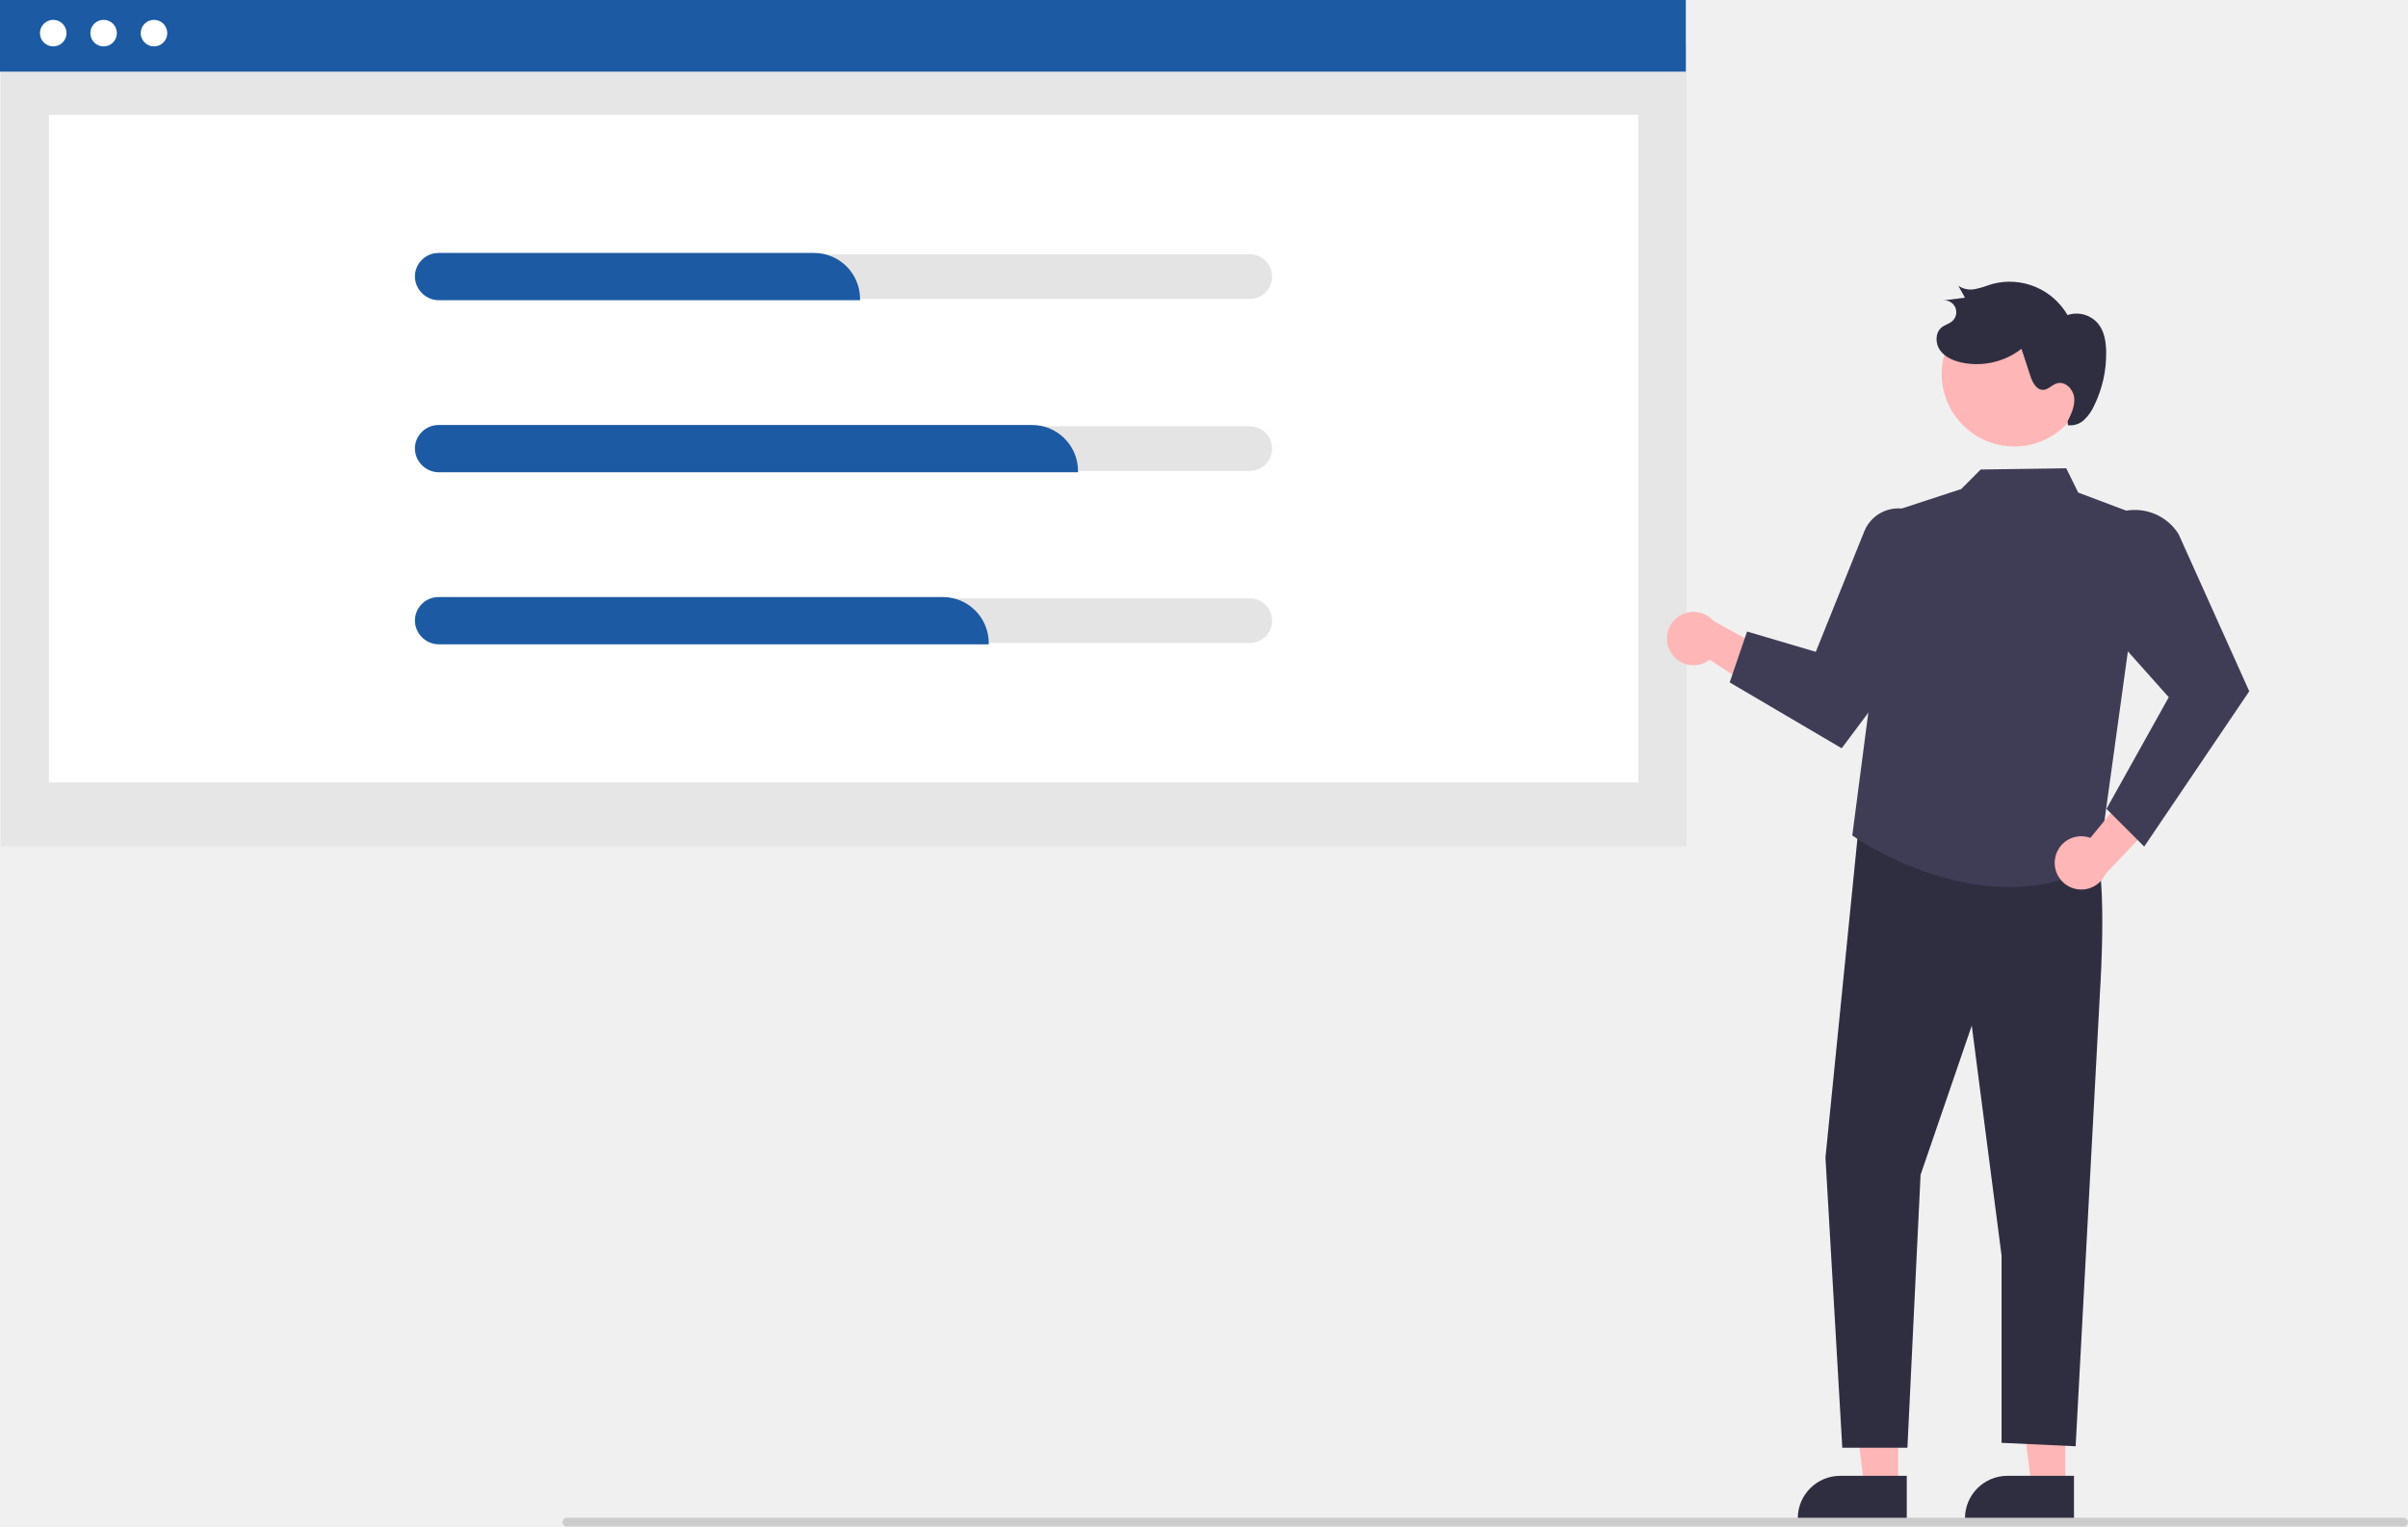
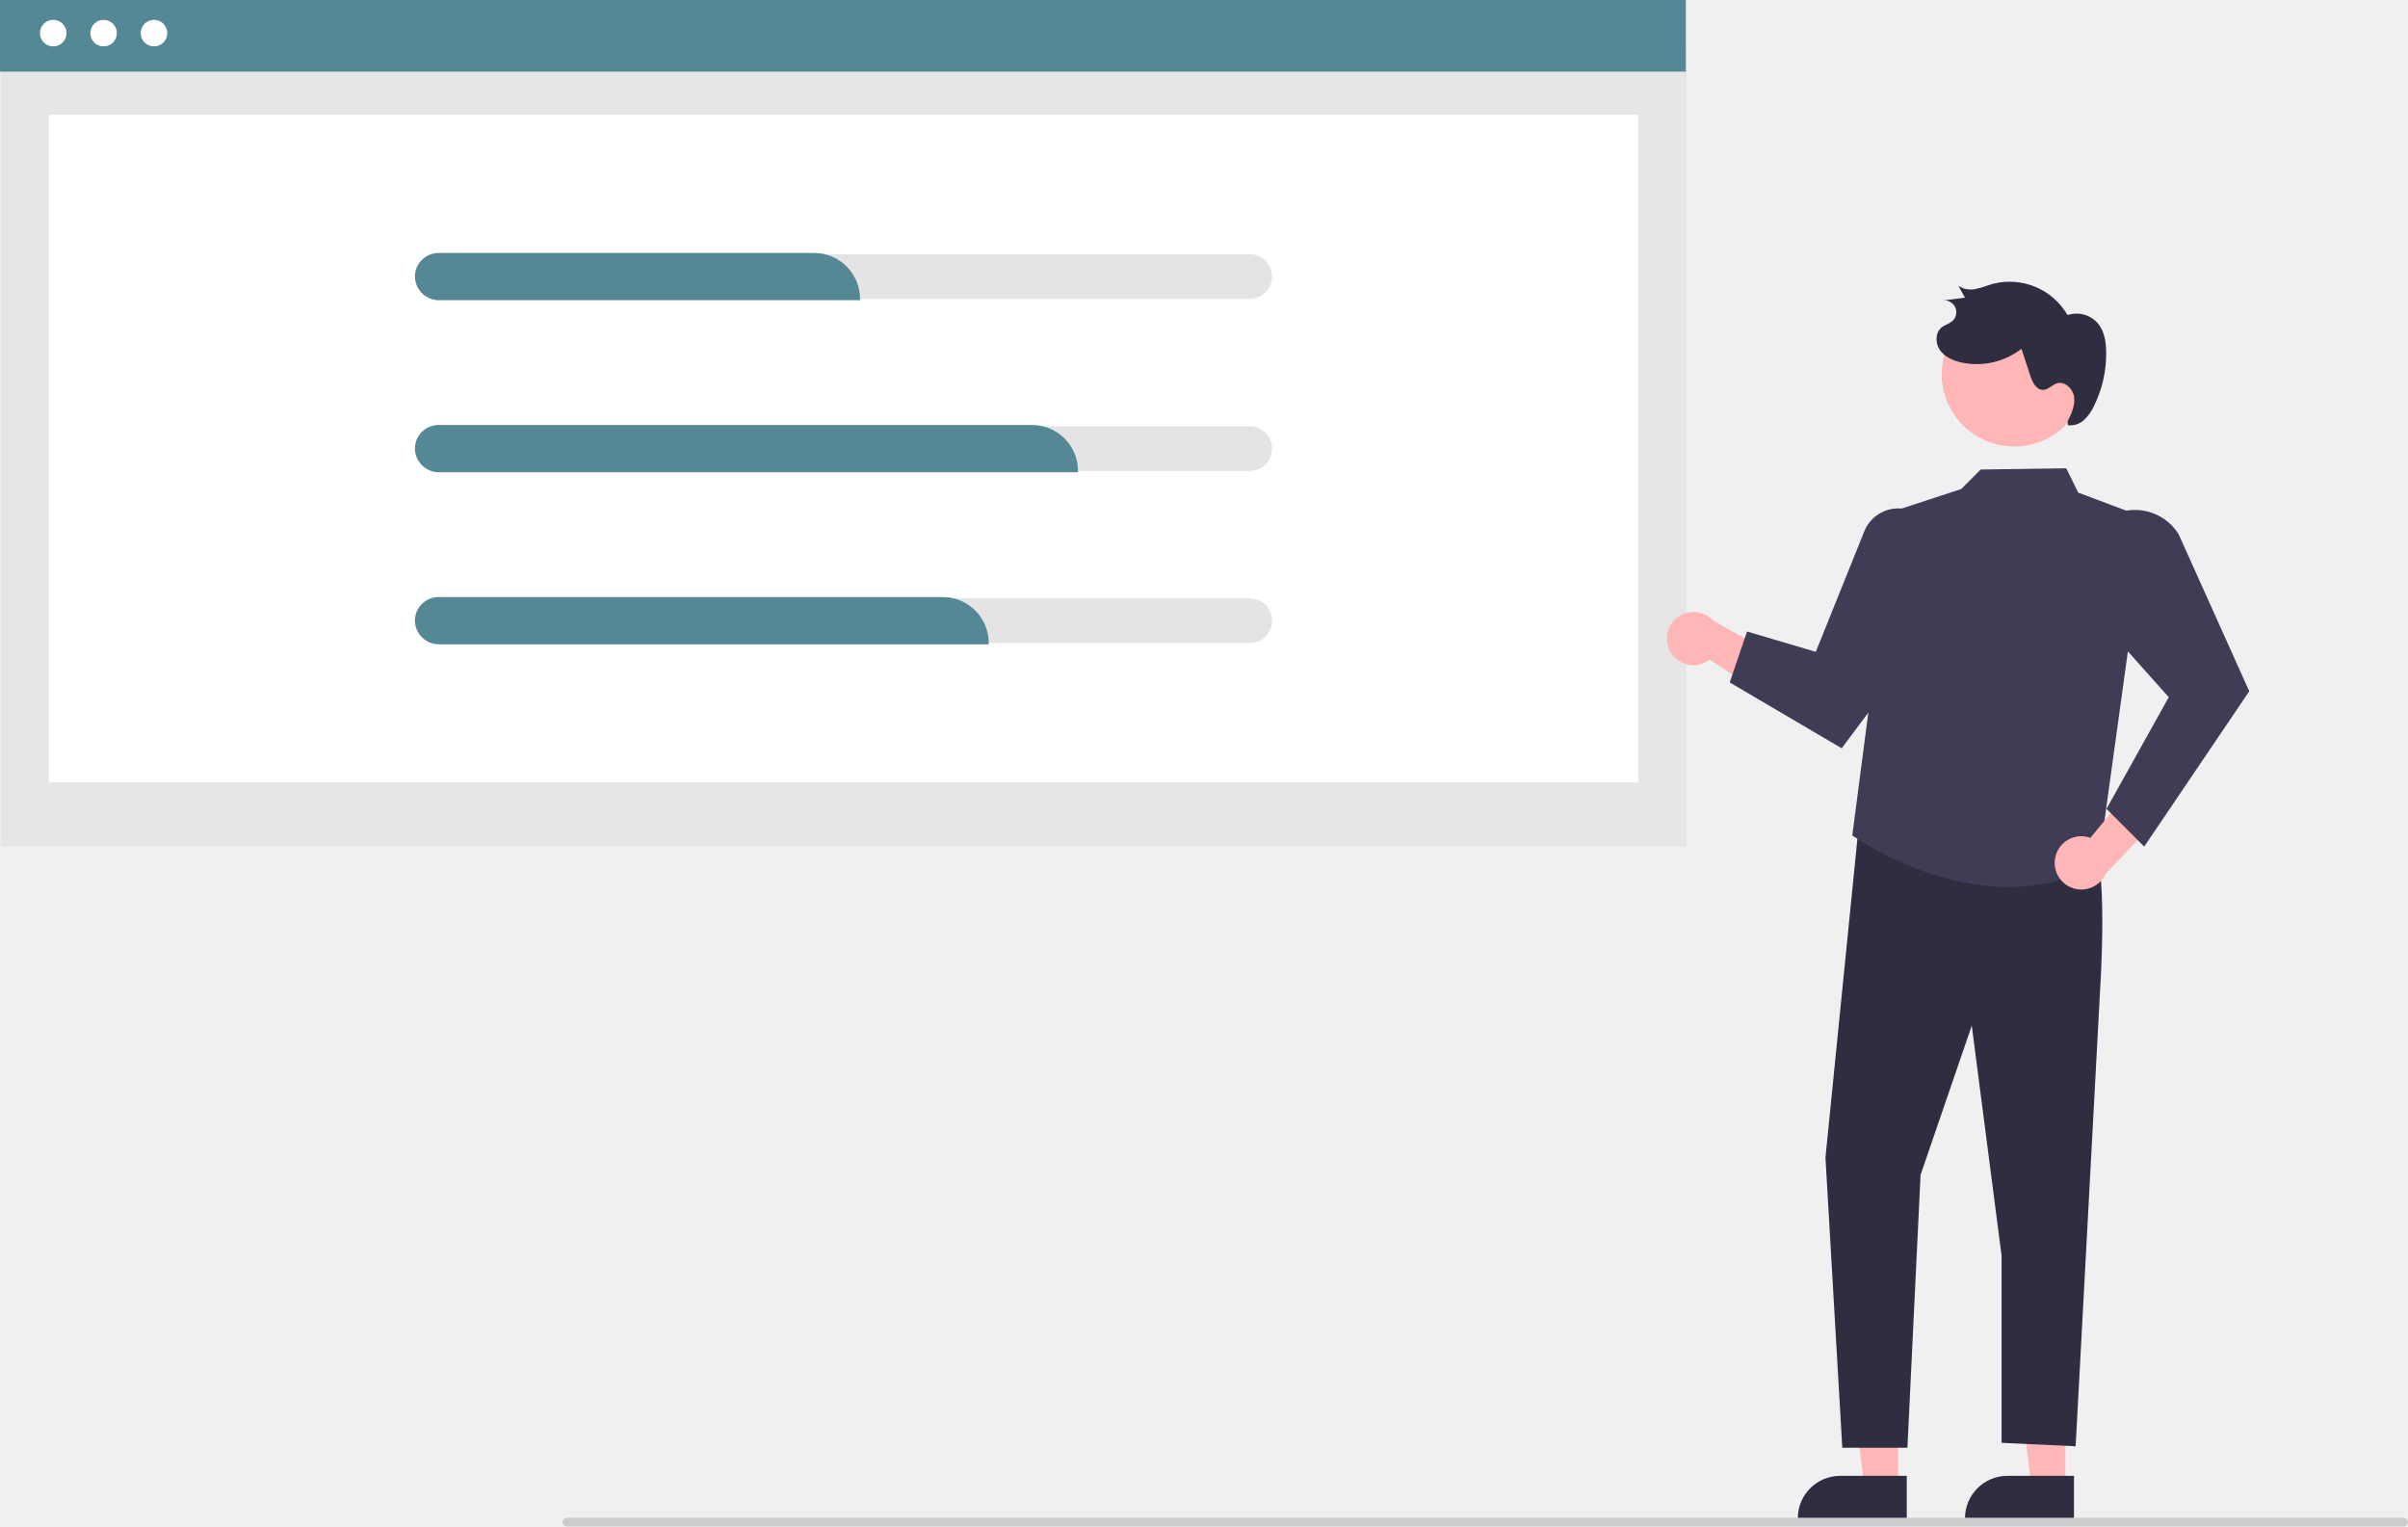
<svg xmlns="http://www.w3.org/2000/svg" id="bfab8c75-697c-4803-8887-67805a289174" data-name="Layer 1" width="833.198" height="528.091" viewBox="0 0 833.198 528.091">
  <path d="M982.472,697.446a50.794,50.794,0,0,1-13.59,12.63c-1.12.71-2.27,1.38-3.44,2H937.913c.33-.66.65-1.33.96-2a95.354,95.354,0,0,0-19.84-109.34c16.64,5.14,32.02,15.16,42.08,29.37a64.47,64.47,0,0,1,10.23,23,96.276,96.276,0,0,0-7.67-48.41c13.51,10.99,24.03,26.04,28.04,42.98C995.722,664.626,992.813,683.436,982.472,697.446Z" transform="translate(-183.4009 -185.9544)" fill="#f0f0f0" />
  <rect id="fac751cd-b664-4a0e-b706-350582cb8c67" data-name="Rectangle 62" x="0.249" y="15.992" width="583.32" height="276.796" fill="#e6e6e6" />
  <rect id="b0a7358e-9afd-471d-acfb-61846d6783eb" data-name="Rectangle 75" x="16.929" y="39.728" width="549.961" height="230.939" fill="#fff" />
-   <rect id="aa5ec1a1-4b89-4940-b1f9-b3733c9113eb" data-name="Rectangle 80" width="583.32" height="24.781" fill="#1C5AA3" />
+   <rect id="aa5ec1a1-4b89-4940-b1f9-b3733c9113eb" data-name="Rectangle 80" width="583.32" height="24.781" fill="#548895" />
  <circle id="a831dd22-f8fd-444c-85ba-25496ec291a0" data-name="Ellipse 90" cx="18.415" cy="11.462" r="4.593" fill="#fff" />
  <circle id="ab3fc2d7-64e4-43ea-beb6-48f9ffc9306c" data-name="Ellipse 91" cx="35.849" cy="11.462" r="4.593" fill="#fff" />
  <circle id="f523c68b-6151-4f09-81f5-322621decd8f" data-name="Ellipse 92" cx="53.284" cy="11.462" r="4.593" fill="#fff" />
  <path d="M615.925,273.911H335.15a7.724,7.724,0,1,0,0,15.447H615.925a7.724,7.724,0,0,0,0-15.447Z" transform="translate(-183.4009 -185.9544)" fill="#e4e4e4" />
  <path d="M615.925,333.428H335.15a7.724,7.724,0,1,0,0,15.447H615.925a7.724,7.724,0,0,0,0-15.447Z" transform="translate(-183.4009 -185.9544)" fill="#e4e4e4" />
  <path d="M615.925,392.945H335.15a7.724,7.724,0,0,0,0,15.447H615.925a7.724,7.724,0,0,0,0-15.447Z" transform="translate(-183.4009 -185.9544)" fill="#e4e4e4" />
-   <path d="M480.989,289.813H335.419a8.339,8.339,0,0,1-8.429-7.626,8.11,8.11,0,0,1,2.19-6.138,8.208,8.208,0,0,1,5.97-2.592H465.088a15.92,15.92,0,0,1,15.902,15.902Z" transform="translate(-183.4009 -185.9544)" fill="#1C5AA3" />
-   <path d="M556.408,349.33H335.419a8.339,8.339,0,0,1-8.429-7.626,8.11,8.11,0,0,1,2.19-6.138,8.208,8.208,0,0,1,5.97-2.592H540.506A15.92,15.92,0,0,1,556.408,348.875Z" transform="translate(-183.4009 -185.9544)" fill="#1C5AA3" />
-   <path d="M525.514,408.847H335.419a8.339,8.339,0,0,1-8.429-7.626,8.11,8.11,0,0,1,2.19-6.138,8.208,8.208,0,0,1,5.97-2.592H509.612a15.92,15.92,0,0,1,15.902,15.902Z" transform="translate(-183.4009 -185.9544)" fill="#1C5AA3" />
+   <path d="M480.989,289.813H335.419a8.339,8.339,0,0,1-8.429-7.626,8.11,8.11,0,0,1,2.19-6.138,8.208,8.208,0,0,1,5.97-2.592H465.088a15.92,15.92,0,0,1,15.902,15.902Z" transform="translate(-183.4009 -185.9544)" fill="#548895" />
+   <path d="M556.408,349.33H335.419a8.339,8.339,0,0,1-8.429-7.626,8.11,8.11,0,0,1,2.19-6.138,8.208,8.208,0,0,1,5.97-2.592H540.506A15.92,15.92,0,0,1,556.408,348.875Z" transform="translate(-183.4009 -185.9544)" fill="#548895" />
+   <path d="M525.514,408.847H335.419a8.339,8.339,0,0,1-8.429-7.626,8.11,8.11,0,0,1,2.19-6.138,8.208,8.208,0,0,1,5.97-2.592H509.612a15.92,15.92,0,0,1,15.902,15.902Z" transform="translate(-183.4009 -185.9544)" fill="#548895" />
  <path d="M761.253,411.172a9.159,9.159,0,0,0,13.72,2.995l27.258,17.784-.083-16.913-25.872-14.295a9.208,9.208,0,0,0-15.023,10.428Z" transform="translate(-183.4009 -185.9544)" fill="#ffb6b6" />
  <polygon points="714.639 514.364 702.945 514.364 697.381 469.257 714.641 469.258 714.639 514.364" fill="#ffb6b6" />
  <path d="M901.022,711.654l-37.707-.001v-.477a14.678,14.678,0,0,1,14.677-14.677h.001l23.03.001Z" transform="translate(-183.4009 -185.9544)" fill="#2f2e41" />
  <polygon points="656.783 514.364 645.089 514.364 639.526 469.257 656.785 469.258 656.783 514.364" fill="#ffb6b6" />
  <path d="M843.167,711.654l-37.707-.001v-.477a14.678,14.678,0,0,1,14.677-14.677h.001l23.03.001Z" transform="translate(-183.4009 -185.9544)" fill="#2f2e41" />
  <path d="M826.686,470.144l-11.653,116.278L820.86,686.79h22.527l4.554-94.411,17.716-51.625,10.312,79.557v64.776l25.628,1.186,8.505-158.6s2.889-44.36-2.876-49.796S826.686,470.144,826.686,470.144Z" transform="translate(-183.4009 -185.9544)" fill="#2f2e41" />
  <path d="M926.042,365.222l-23.551-8.866-4.145-8.405-29.608.43-6.708,6.739L838.973,362.674,824.314,474.984s45.124,32.25,85.177,9.967Z" transform="translate(-183.4009 -185.9544)" fill="#3f3d56" />
  <path d="M781.896,422.027l38.753,22.784,32.291-43.193V374.525a12.659,12.659,0,0,0-2.127-7.036,12.699,12.699,0,0,0-22.352,2.294l-16.77,41.667-23.786-7.028Z" transform="translate(-183.4009 -185.9544)" fill="#3f3d56" />
  <path d="M894.508,482.788a9.159,9.159,0,0,1,12.187-6.979l20.656-25.152,5.002,16.156L911.971,488.221a9.208,9.208,0,0,1-17.462-5.433Z" transform="translate(-183.4009 -185.9544)" fill="#ffb6b6" />
  <path d="M925.318,478.827,912.265,465.774l21.557-38.626-31.265-35.044,1.805-14.138a17.867,17.867,0,0,1,3.768-8.895h0a17.87,17.87,0,0,1,29.095,1.663l24.445,54.355-.122.181Z" transform="translate(-183.4009 -185.9544)" fill="#3f3d56" />
  <path d="M905.221,318.773a25.105,25.105,0,0,1-49.751-6.771l.049-.356a25.105,25.105,0,0,1,49.694,7.126Z" transform="translate(-183.4009 -185.9544)" fill="#ffb6b6" />
  <path d="M898.832,331.704c1.289-2.619,2.614-5.43,2.251-8.327s-3.203-5.665-5.992-4.804c-1.668.515-2.928,2.162-4.672,2.246-2.399.116-3.774-2.629-4.521-4.912l-3.041-9.297a25.154,25.154,0,0,1-20.891,4.721c-2.823-.646-5.676-1.904-7.332-4.28s-1.646-6.062.625-7.858c1.114-.881,2.596-1.216,3.661-2.156a4.102,4.102,0,0,0-3.276-7.139l7.657-.957-2.281-4.126a7.535,7.535,0,0,0,5.992,1.099c2.06-.371,4-1.219,6.016-1.785A23.152,23.152,0,0,1,898.782,294.944a9.802,9.802,0,0,1,10.687,3.086c2.05,2.602,2.607,6.073,2.687,9.384a40.714,40.714,0,0,1-4.15,18.86,15.451,15.451,0,0,1-3.487,4.946,6.978,6.978,0,0,1-5.601,1.832" transform="translate(-183.4009 -185.9544)" fill="#2f2e41" />
  <path d="M1015.073,714.046l-635.448,0a1.567,1.567,0,0,1-1.539-1.134,1.529,1.529,0,0,1,1.477-1.919l635.385,0a1.615,1.615,0,0,1,1.616,1.194A1.528,1.528,0,0,1,1015.073,714.046Z" transform="translate(-183.4009 -185.9544)" fill="#ccc" />
</svg>
